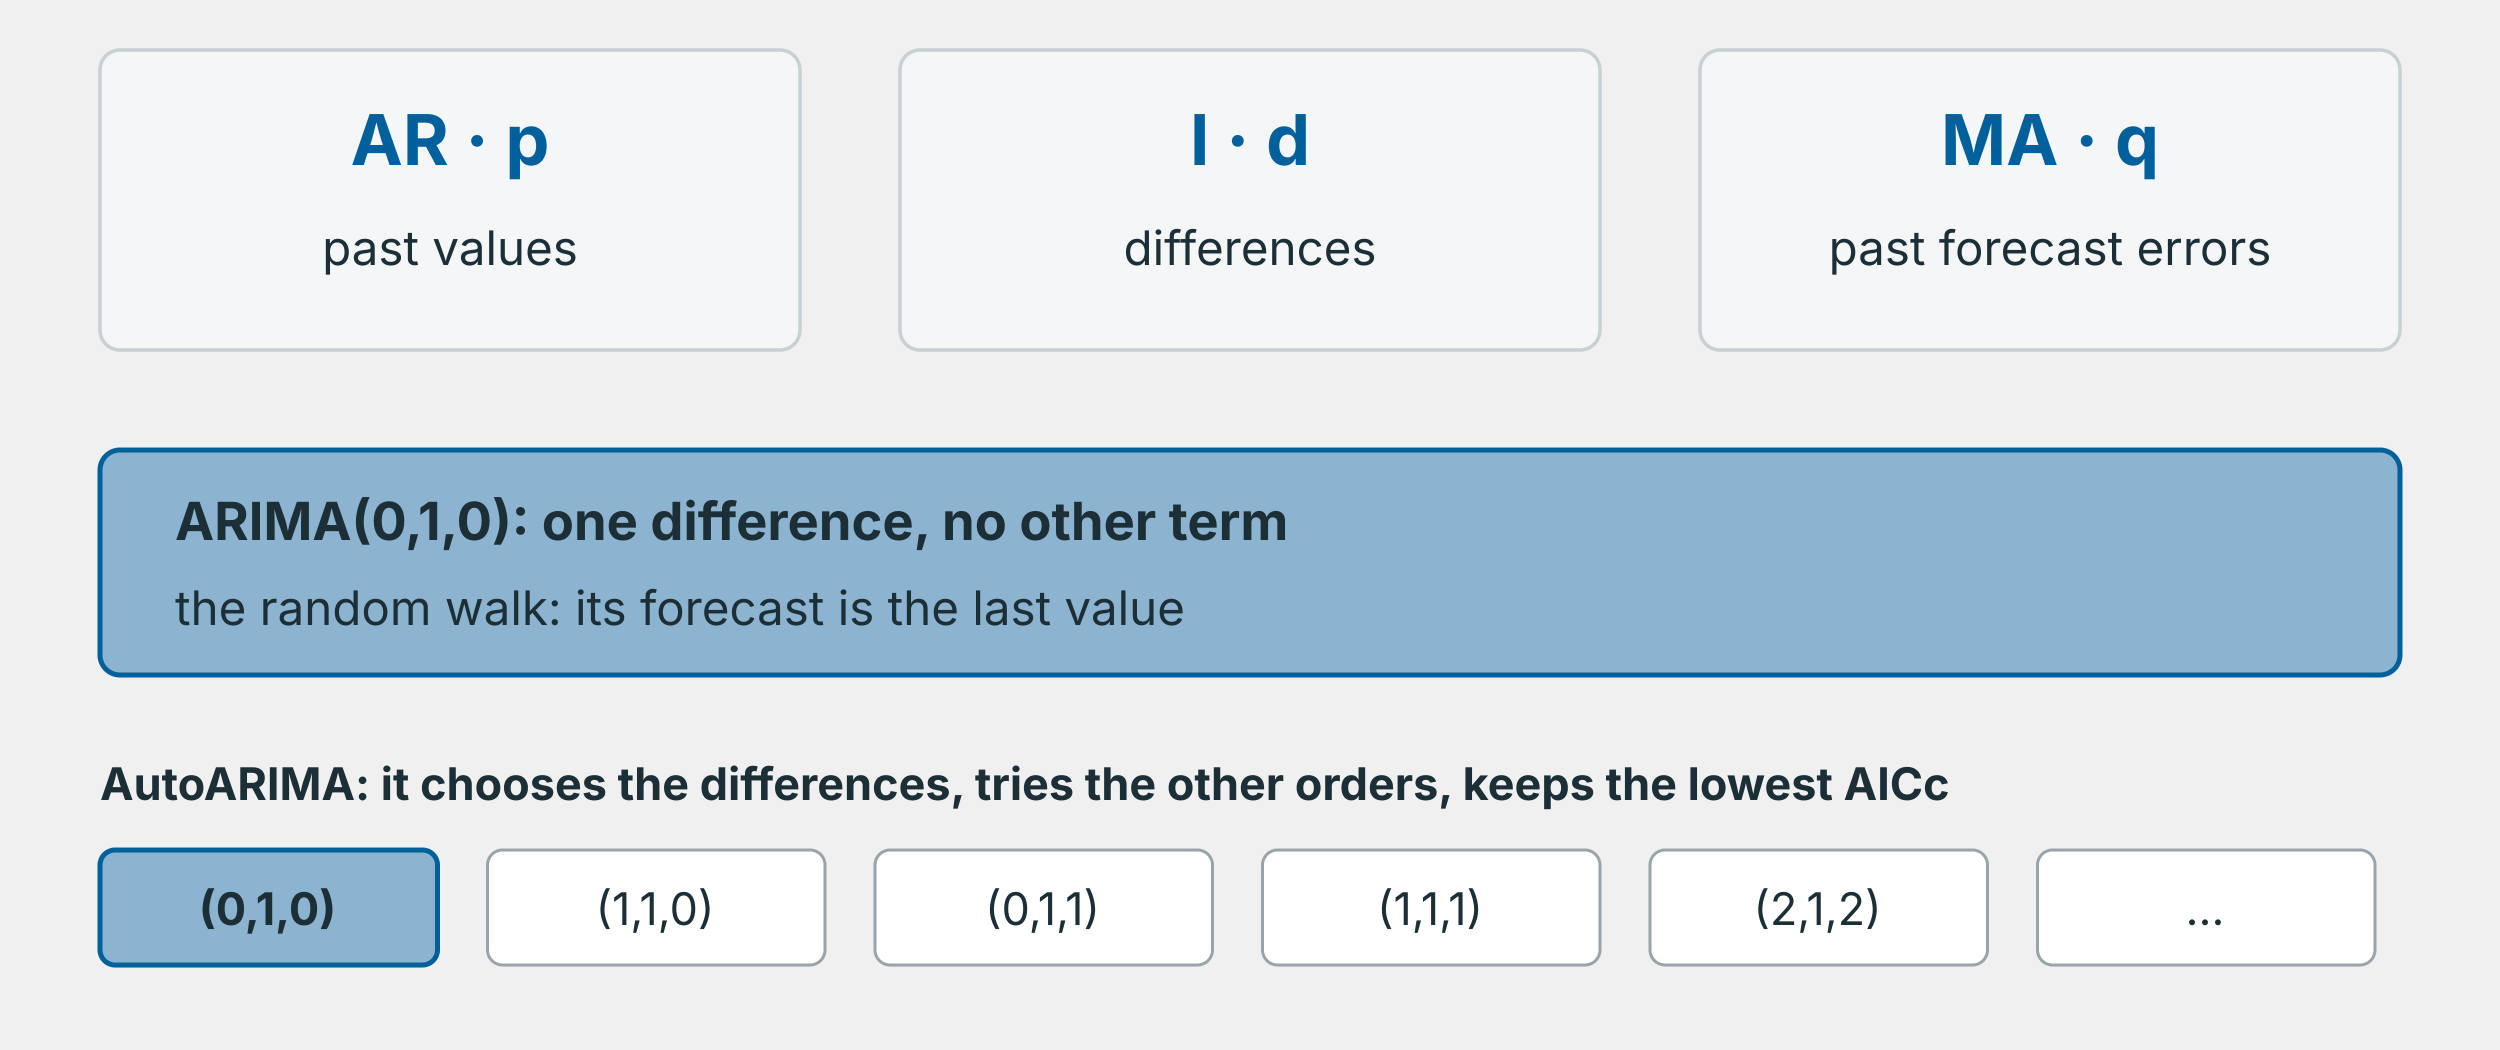
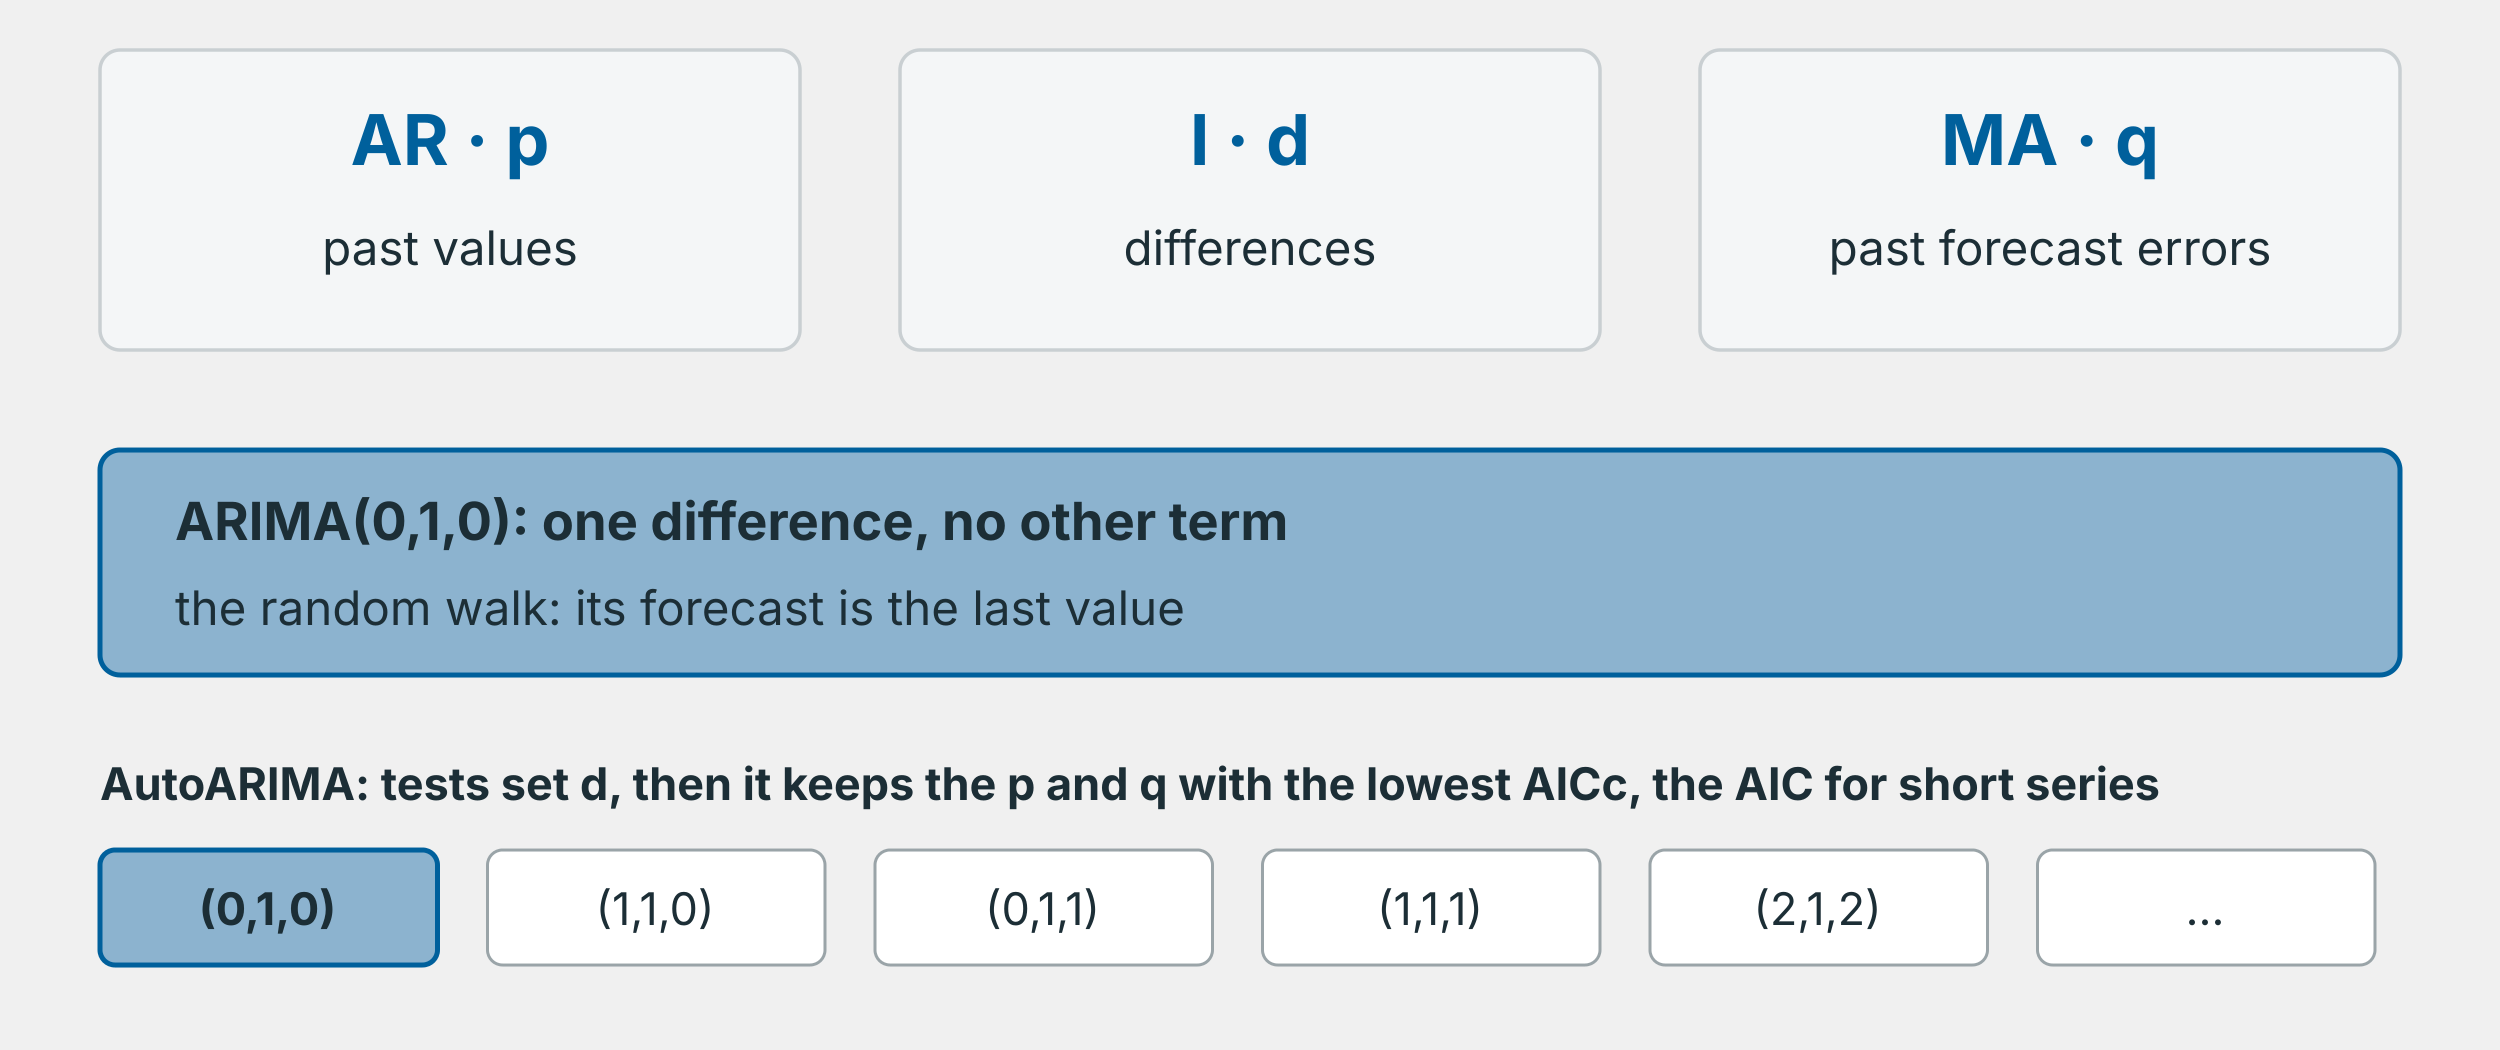
<svg xmlns="http://www.w3.org/2000/svg" viewBox="0 0 1000 420" font-family="Inter, Arimo, Helvetica, sans-serif">
  <defs>
    <marker id="ah" viewBox="0 0 10 10" refX="9" refY="5" markerWidth="7" markerHeight="7" orient="auto-start-reverse">
      <path d="M0,0 L10,5 L0,10 z" fill="#1c2e36" />
    </marker>
    <marker id="ahA" viewBox="0 0 10 10" refX="9" refY="5" markerWidth="7" markerHeight="7" orient="auto-start-reverse">
      <path class="accent-fill" d="M0,0 L10,5 L0,10 z" fill="#00609c" />
    </marker>
  </defs>
  <g data-step="1">
    <rect x="40" y="20" width="280" height="120" rx="8" fill="#f4f6f7" stroke="#c9cfd2" stroke-width="1.4" />
    <text class="accent-fill" x="180" y="66" font-size="28" font-weight="bold" text-anchor="middle" fill="#00609c">AR  ·  p</text>
    <text x="180" y="106" font-size="19" font-weight="normal" text-anchor="middle" fill="#1c2e36">past values</text>
    <rect x="360" y="20" width="280" height="120" rx="8" fill="#f4f6f7" stroke="#c9cfd2" stroke-width="1.4" />
    <text class="accent-fill" x="500" y="66" font-size="28" font-weight="bold" text-anchor="middle" fill="#00609c">I  ·  d</text>
    <text x="500" y="106" font-size="19" font-weight="normal" text-anchor="middle" fill="#1c2e36">differences</text>
    <rect x="680" y="20" width="280" height="120" rx="8" fill="#f4f6f7" stroke="#c9cfd2" stroke-width="1.4" />
    <text class="accent-fill" x="820" y="66" font-size="28" font-weight="bold" text-anchor="middle" fill="#00609c">MA  ·  q</text>
    <text x="820" y="106" font-size="19" font-weight="normal" text-anchor="middle" fill="#1c2e36">past forecast errors</text>
  </g>
  <g data-step="2">
    <rect class="accent-a-light-fill accent-stroke" x="40" y="180" width="920" height="90" rx="8" fill="#8cb3cf" stroke="#00609c" stroke-width="2" />
    <text x="70" y="216" font-size="21" font-weight="bold" text-anchor="start" fill="#1c2e36">ARIMA(0,1,0): one difference, no other term</text>
    <text x="70" y="250" font-size="19" font-weight="normal" text-anchor="start" fill="#1c2e36">the random walk: its forecast is the last value</text>
  </g>
  <g data-step="3">
-     <text x="40" y="320" font-size="18" font-weight="bold" text-anchor="start" fill="#1c2e36">AutoARIMA: it chooses the differences, tries the other orders, keeps the lowest AICc</text>
+     <text x="40" y="320" font-size="18" font-weight="bold" text-anchor="start" fill="#1c2e36">AutoARIMA: tests set d, then it keeps the p and q with the lowest AICc, the AIC for short series</text>
    <rect class="accent-a-light-fill accent-stroke" x="40" y="340" width="135" height="46" rx="6" fill="#8cb3cf" stroke="#00609c" stroke-width="2" />
    <text x="107" y="370" font-size="18" font-weight="bold" text-anchor="middle" fill="#1c2e36">(0,1,0)</text>
    <rect x="195" y="340" width="135" height="46" rx="6" fill="#ffffff" stroke="#9aa4a8" stroke-width="1.2" />
    <text x="262" y="370" font-size="18" font-weight="normal" text-anchor="middle" fill="#1c2e36">(1,1,0)</text>
    <rect x="350" y="340" width="135" height="46" rx="6" fill="#ffffff" stroke="#9aa4a8" stroke-width="1.2" />
    <text x="417" y="370" font-size="18" font-weight="normal" text-anchor="middle" fill="#1c2e36">(0,1,1)</text>
    <rect x="505" y="340" width="135" height="46" rx="6" fill="#ffffff" stroke="#9aa4a8" stroke-width="1.2" />
    <text x="572" y="370" font-size="18" font-weight="normal" text-anchor="middle" fill="#1c2e36">(1,1,1)</text>
    <rect x="660" y="340" width="135" height="46" rx="6" fill="#ffffff" stroke="#9aa4a8" stroke-width="1.2" />
    <text x="727" y="370" font-size="18" font-weight="normal" text-anchor="middle" fill="#1c2e36">(2,1,2)</text>
    <rect x="815" y="340" width="135" height="46" rx="6" fill="#ffffff" stroke="#9aa4a8" stroke-width="1.2" />
    <text x="882" y="370" font-size="18" font-weight="normal" text-anchor="middle" fill="#1c2e36">...</text>
  </g>
</svg>
